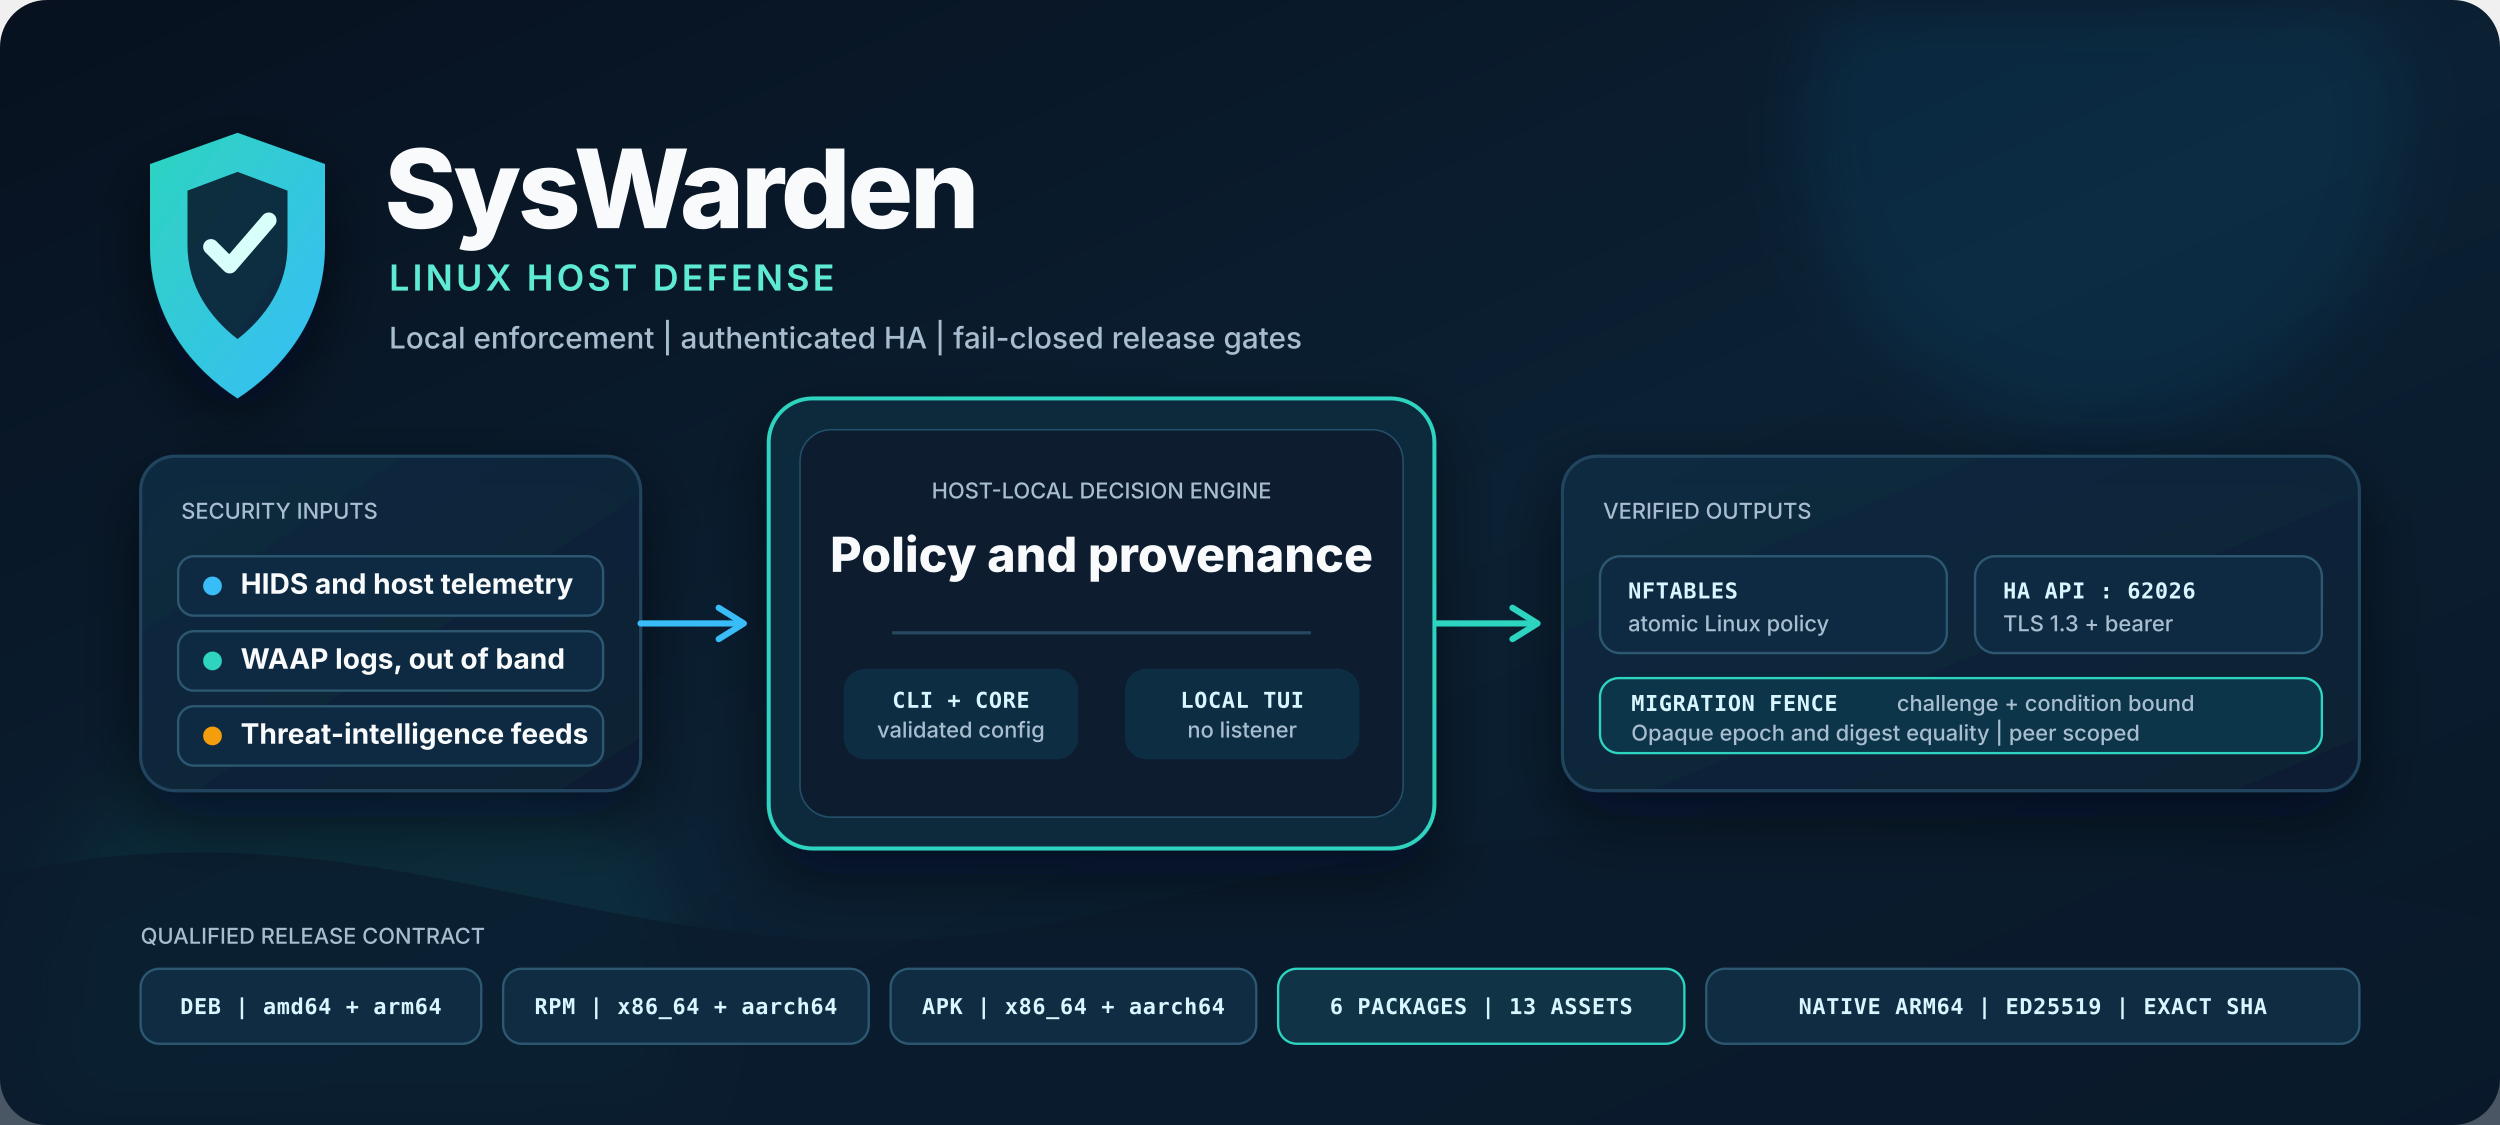
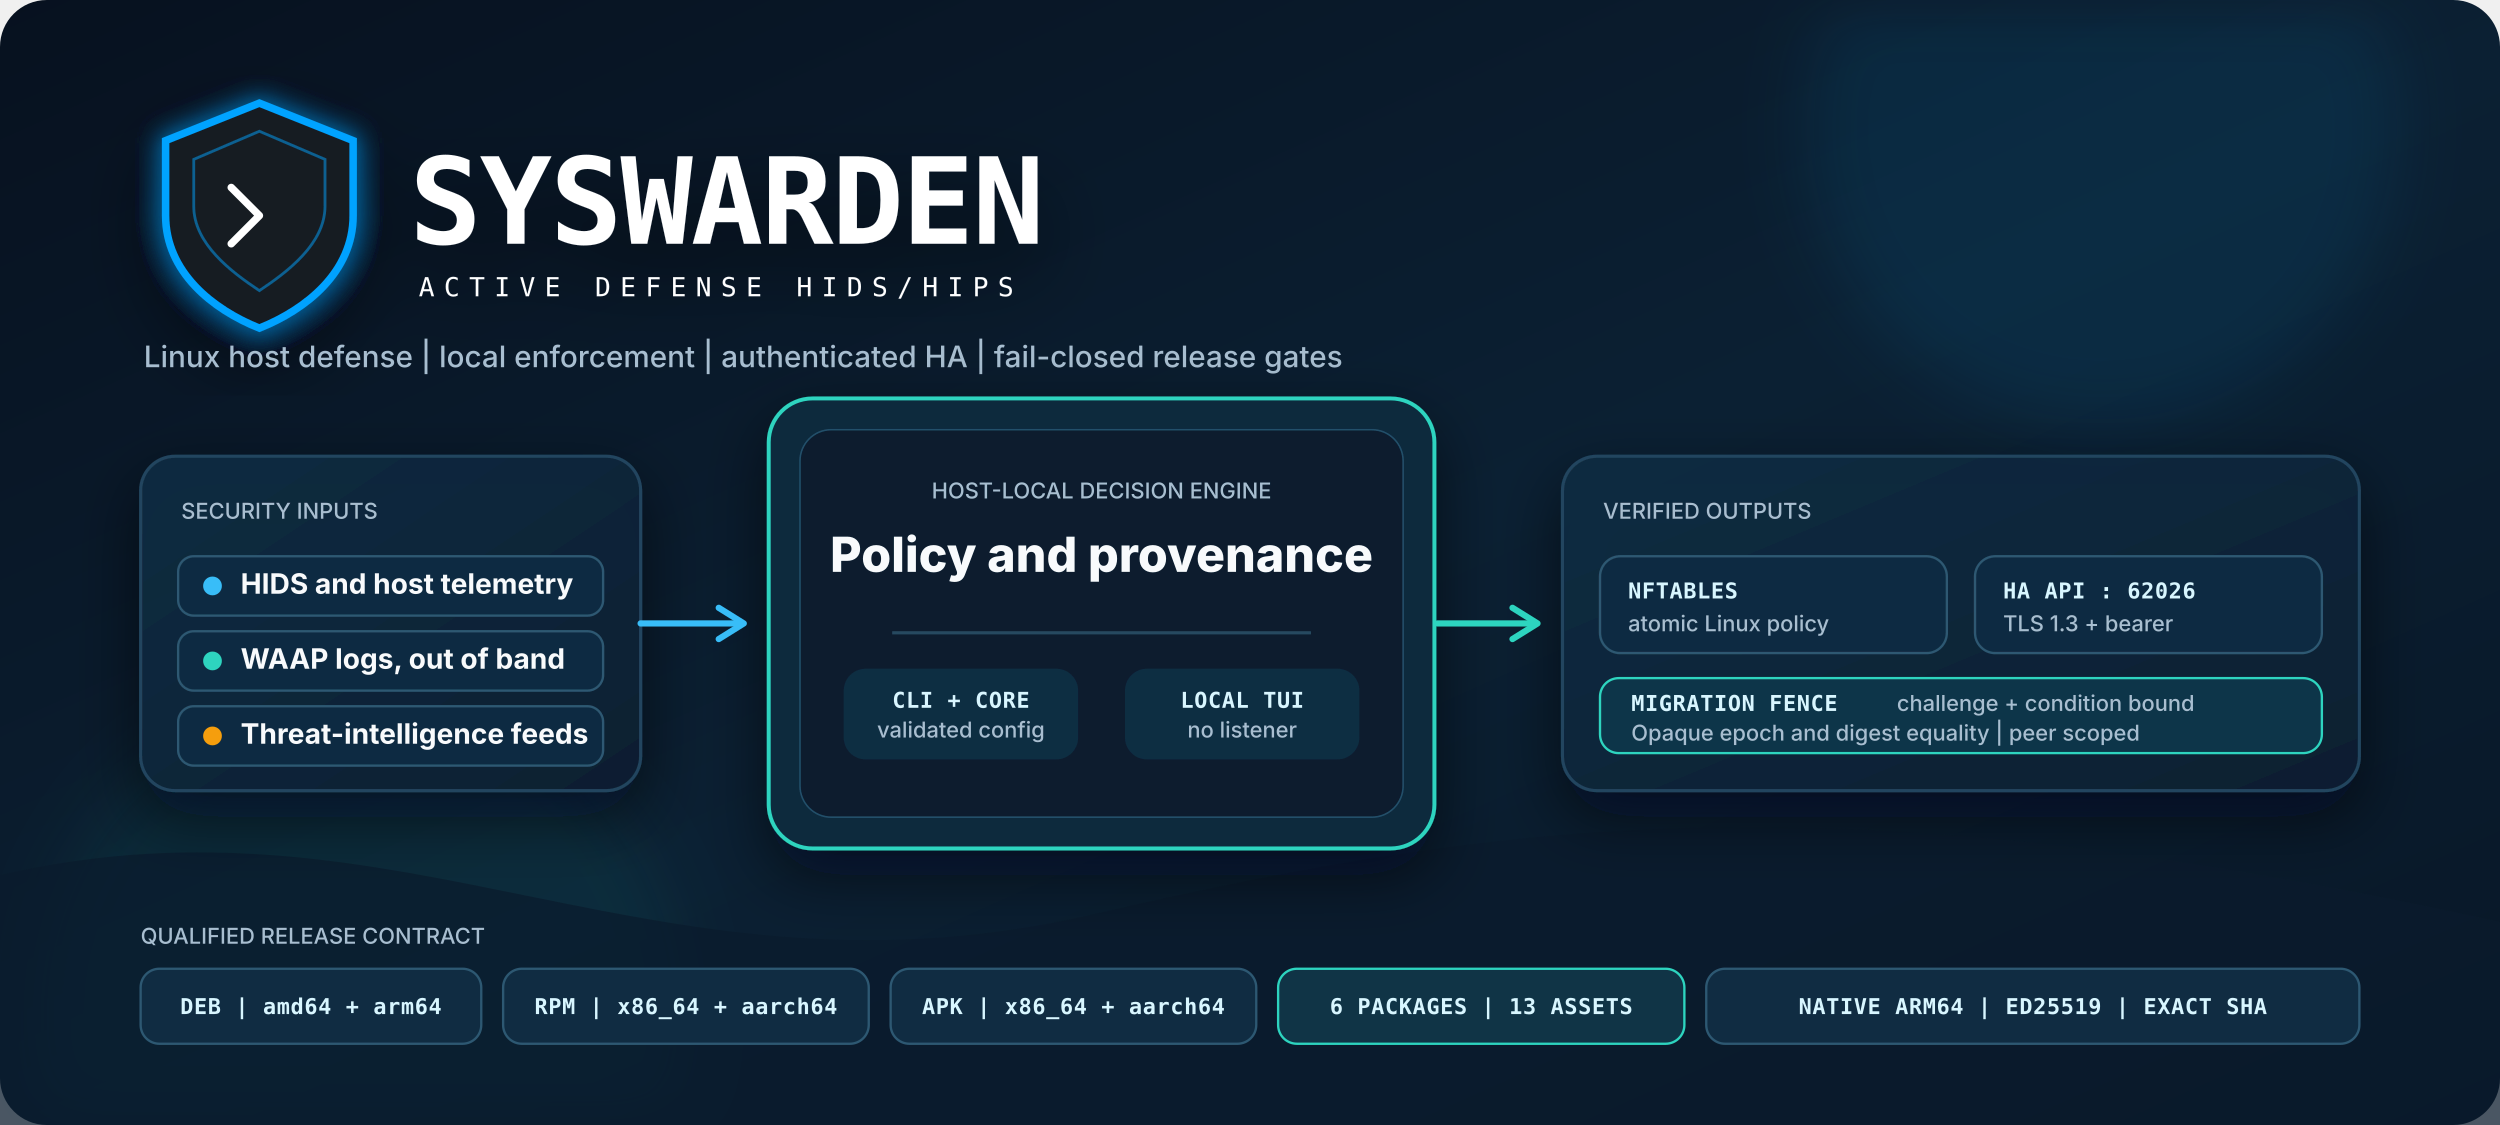
- <svg xmlns="http://www.w3.org/2000/svg" width="1600" height="720" viewBox="0 0 1600 720" role="img" aria-labelledby="title description">
+ <svg xmlns="http://www.w3.org/2000/svg" width="1600" height="720" viewBox="0 0 1600 720" role="img" aria-labelledby="title description" data-theme="dark" data-theme-status="legacy">
  <defs>
    <linearGradient id="background" x1="0" y1="0" x2="1" y2="1">
      <stop offset="0" stop-color="#07111f" />
      <stop offset="0.52" stop-color="#0b2033" />
      <stop offset="1" stop-color="#081727" />
    </linearGradient>
-     <linearGradient id="shield" x1="0" y1="0" x2="1" y2="1">
-       <stop offset="0" stop-color="#2dd4bf" />
-       <stop offset="1" stop-color="#38bdf8" />
+     <linearGradient id="officialShieldGradient" x1="0" y1="0" x2="0" y2="100">
+       <stop offset="0%" stop-color="#00A3FF" />
+       <stop offset="100%" stop-color="#0055FF" />
    </linearGradient>
    <linearGradient id="panel" x1="0" y1="0" x2="1" y2="1">
      <stop offset="0" stop-color="#112c42" stop-opacity="0.98" />
      <stop offset="1" stop-color="#0c1e31" stop-opacity="0.98" />
    </linearGradient>
    <filter id="shadow" x="-30%" y="-30%" width="160%" height="160%">
      <feDropShadow dx="0" dy="16" stdDeviation="20" flood-color="#020617" flood-opacity="0.55" />
    </filter>
    <filter id="glow" x="-80%" y="-80%" width="260%" height="260%">
      <feGaussianBlur stdDeviation="22" />
    </filter>
+     <filter id="officialLogoGlow" x="-20%" y="-20%" width="140%" height="140%">
+       <feGaussianBlur stdDeviation="6" result="blur" />
+       <feComposite in="SourceGraphic" in2="blur" operator="over" />
+     </filter>
+     <g id="syswardenOfficialMark">
+       <path d="M50 0 L100 20 V60 C100 90 75 110 50 120 C25 110 0 90 0 60 V20 L50 0 Z" fill="#161B22" stroke="url(#officialShieldGradient)" stroke-width="4" filter="url(#officialLogoGlow)" />
+       <path d="M50 15 L85 30 V55 C85 75 65 90 50 100 C35 90 15 75 15 55 V30 L50 15 Z" fill="none" stroke="#00A3FF" stroke-width="1.5" opacity="0.5" />
+       <path d="M35 45 L50 60 L35 75" fill="none" stroke="#FFFFFF" stroke-width="4" stroke-linecap="round" stroke-linejoin="round" />
+       <line x1="55" y1="75" x2="70" y2="75" stroke="#00A3FF" stroke-width="4" stroke-linecap="round" filter="url(#officialLogoGlow)" />
+     </g>
+     <g id="syswardenOfficialLogo" data-brand-source="assets/syswarden_logo.svg">
+       <use href="#syswardenOfficialMark" transform="translate(30, 15)" />
+       <text x="160" y="90" class="official-logo-text">SYSWARDEN</text>
+       <text x="165" y="118" class="official-logo-sub">ACTIVE DEFENSE HIDS/HIPS</text>
+     </g>
    <style>
      .label { font: 700 18px Inter,Segoe UI,Arial,sans-serif; fill: #f8fafc; }
      .small { font: 500 14px Inter,Segoe UI,Arial,sans-serif; fill: #a8bed0; }
      .mono { font: 700 14px ui-monospace,SFMono-Regular,Consolas,monospace; fill: #d8f6ff; letter-spacing: .4px; }
      .chip { fill: #102c42; stroke: #2d5872; stroke-width: 1.5; }
+       .official-logo-text { font: 700 64px "Fira Code",ui-monospace,SFMono-Regular,Consolas,monospace; fill: #ffffff; letter-spacing: -1px; }
+       .official-logo-sub { font: 400 14px "Fira Code",ui-monospace,SFMono-Regular,Consolas,monospace; fill: #ffffff; letter-spacing: 5px; }
    </style>
  </defs>
  <rect width="1600" height="720" rx="30" fill="url(#background)" />
  <circle cx="1345" cy="82" r="190" fill="#0ea5e9" opacity="0.09" filter="url(#glow)" />
  <circle cx="230" cy="650" r="210" fill="#14b8a6" opacity="0.08" filter="url(#glow)" />
  <path d="M0 560 C260 500 420 650 700 585 S1190 500 1600 590 V720 H0 Z" fill="#0a1b2c" opacity="0.72" />
-   <g transform="translate(90 78)">
-     <g transform="translate(0 7)" filter="url(#shadow)">
-       <path d="M62 0 L118 20 V72 C118 119 91 151 62 170 C33 151 6 119 6 72 V20 Z" fill="url(#shield)" />
-       <path d="M62 25 L94 37 V72 C94 98 80 118 62 132 C44 118 30 98 30 72 V37 Z" fill="#082032" opacity="0.92" />
-       <path d="M45 73 L57 85 L82 56" fill="none" stroke="#d9fffb" stroke-width="10" stroke-linecap="round" stroke-linejoin="round" />
-     </g>
-     <text x="156" y="68" font-family="Inter,Segoe UI,Arial,sans-serif" font-size="70" font-weight="800" fill="#f8fafc" letter-spacing="-2">SysWarden</text>
-     <text x="159" y="108" font-family="Inter,Segoe UI,Arial,sans-serif" font-size="23" font-weight="600" fill="#5eead4" letter-spacing="2">LINUX HOST DEFENSE</text>
-     <text x="159" y="145" font-family="Inter,Segoe UI,Arial,sans-serif" font-size="19" font-weight="500" fill="#a8bed0">Local enforcement | authenticated HA | fail-closed release gates</text>
+   <g transform="translate(70 48) scale(1.2)" filter="url(#shadow)">
+     <use href="#syswardenOfficialLogo" />
  </g>
+   <text x="92" y="235" font-family="Inter,Segoe UI,Arial,sans-serif" font-size="19" font-weight="500" fill="#a8bed0">Linux host defense | local enforcement | authenticated HA | fail-closed release gates</text>
  <g transform="translate(90 292)" filter="url(#shadow)">
    <rect width="320" height="214" rx="22" fill="url(#panel)" stroke="#22455e" stroke-width="2" />
    <text x="26" y="40" class="small" fill="#5eead4">SECURITY INPUTS</text>
    <g transform="translate(24 64)">
      <rect width="272" height="38" rx="10" class="chip" />
      <circle cx="22" cy="19" r="6" fill="#38bdf8" />
      <text x="40" y="24" class="label" font-size="16">HIDS and host telemetry</text>
    </g>
    <g transform="translate(24 112)">
      <rect width="272" height="38" rx="10" class="chip" />
      <circle cx="22" cy="19" r="6" fill="#2dd4bf" />
      <text x="40" y="24" class="label" font-size="16">WAAP logs, out of band</text>
    </g>
    <g transform="translate(24 160)">
      <rect width="272" height="38" rx="10" class="chip" />
      <circle cx="22" cy="19" r="6" fill="#f59e0b" />
      <text x="40" y="24" class="label" font-size="16">Threat-intelligence feeds</text>
    </g>
  </g>
  <g transform="translate(492 255)" filter="url(#shadow)">
    <rect width="426" height="288" rx="28" fill="#0d293e" stroke="#2dd4bf" stroke-width="2.5" />
    <rect x="20" y="20" width="386" height="248" rx="20" fill="#091d2f" stroke="#24506a" />
    <text x="213" y="64" text-anchor="middle" class="small" fill="#5eead4">HOST-LOCAL DECISION ENGINE</text>
    <text x="213" y="111" text-anchor="middle" font-family="Inter,Segoe UI,Arial,sans-serif" font-size="31" font-weight="800" fill="#f8fafc">Policy and provenance</text>
    <path d="M79 150 H347" stroke="#284a61" stroke-width="2" />
    <g transform="translate(48 173)">
      <rect width="150" height="58" rx="14" fill="#102e43" />
      <text x="75" y="25" text-anchor="middle" class="mono">CLI + CORE</text>
      <text x="75" y="44" text-anchor="middle" class="small">validated config</text>
    </g>
    <g transform="translate(228 173)">
      <rect width="150" height="58" rx="14" fill="#102e43" />
      <text x="75" y="25" text-anchor="middle" class="mono">LOCAL TUI</text>
      <text x="75" y="44" text-anchor="middle" class="small">no listener</text>
    </g>
  </g>
  <path d="M410 399 H472" stroke="#38bdf8" stroke-width="4" stroke-linecap="round" />
  <path d="M460 389 L476 399 L460 409" fill="none" stroke="#38bdf8" stroke-width="4" stroke-linecap="round" stroke-linejoin="round" />
  <g transform="translate(1000 292)" filter="url(#shadow)">
    <rect width="510" height="214" rx="22" fill="url(#panel)" stroke="#22455e" stroke-width="2" />
    <text x="26" y="40" class="small" fill="#5eead4">VERIFIED OUTPUTS</text>
    <g transform="translate(24 64)">
      <rect width="222" height="62" rx="13" class="chip" />
      <text x="18" y="27" class="mono">NFTABLES</text>
      <text x="18" y="48" class="small">atomic Linux policy</text>
    </g>
    <g transform="translate(264 64)">
      <rect width="222" height="62" rx="13" class="chip" />
      <text x="18" y="27" class="mono">HA API : 62026</text>
      <text x="18" y="48" class="small">TLS 1.3 + bearer</text>
    </g>
    <g transform="translate(24 142)">
      <rect width="462" height="48" rx="12" fill="#0e3548" stroke="#2dd4bf" stroke-width="1.5" />
      <text x="20" y="21" class="mono">MIGRATION FENCE</text>
      <text x="190" y="21" class="small">challenge + condition bound</text>
      <text x="20" y="40" class="small">Opaque epoch and digest equality | peer scoped</text>
    </g>
  </g>
  <path d="M920 399 H980" stroke="#2dd4bf" stroke-width="4" stroke-linecap="round" />
  <path d="M968 389 L984 399 L968 409" fill="none" stroke="#2dd4bf" stroke-width="4" stroke-linecap="round" stroke-linejoin="round" />
  <g transform="translate(90 586)">
    <text x="0" y="18" class="small" fill="#5eead4">QUALIFIED RELEASE CONTRACT</text>
    <g transform="translate(0 34)">
      <rect width="218" height="48" rx="12" class="chip" />
      <text x="109" y="29" text-anchor="middle" class="mono">DEB | amd64 + arm64</text>
    </g>
    <g transform="translate(232 34)">
      <rect width="234" height="48" rx="12" class="chip" />
      <text x="117" y="29" text-anchor="middle" class="mono">RPM | x86_64 + aarch64</text>
    </g>
    <g transform="translate(480 34)">
      <rect width="234" height="48" rx="12" class="chip" />
      <text x="117" y="29" text-anchor="middle" class="mono">APK | x86_64 + aarch64</text>
    </g>
    <g transform="translate(728 34)">
      <rect width="260" height="48" rx="12" fill="#103446" stroke="#2dd4bf" stroke-width="1.5" />
      <text x="130" y="29" text-anchor="middle" class="mono">6 PACKAGES | 13 ASSETS</text>
    </g>
    <g transform="translate(1002 34)">
      <rect width="418" height="48" rx="12" class="chip" />
      <text x="209" y="29" text-anchor="middle" class="mono">NATIVE ARM64 | ED25519 | EXACT SHA</text>
    </g>
  </g>
</svg>
